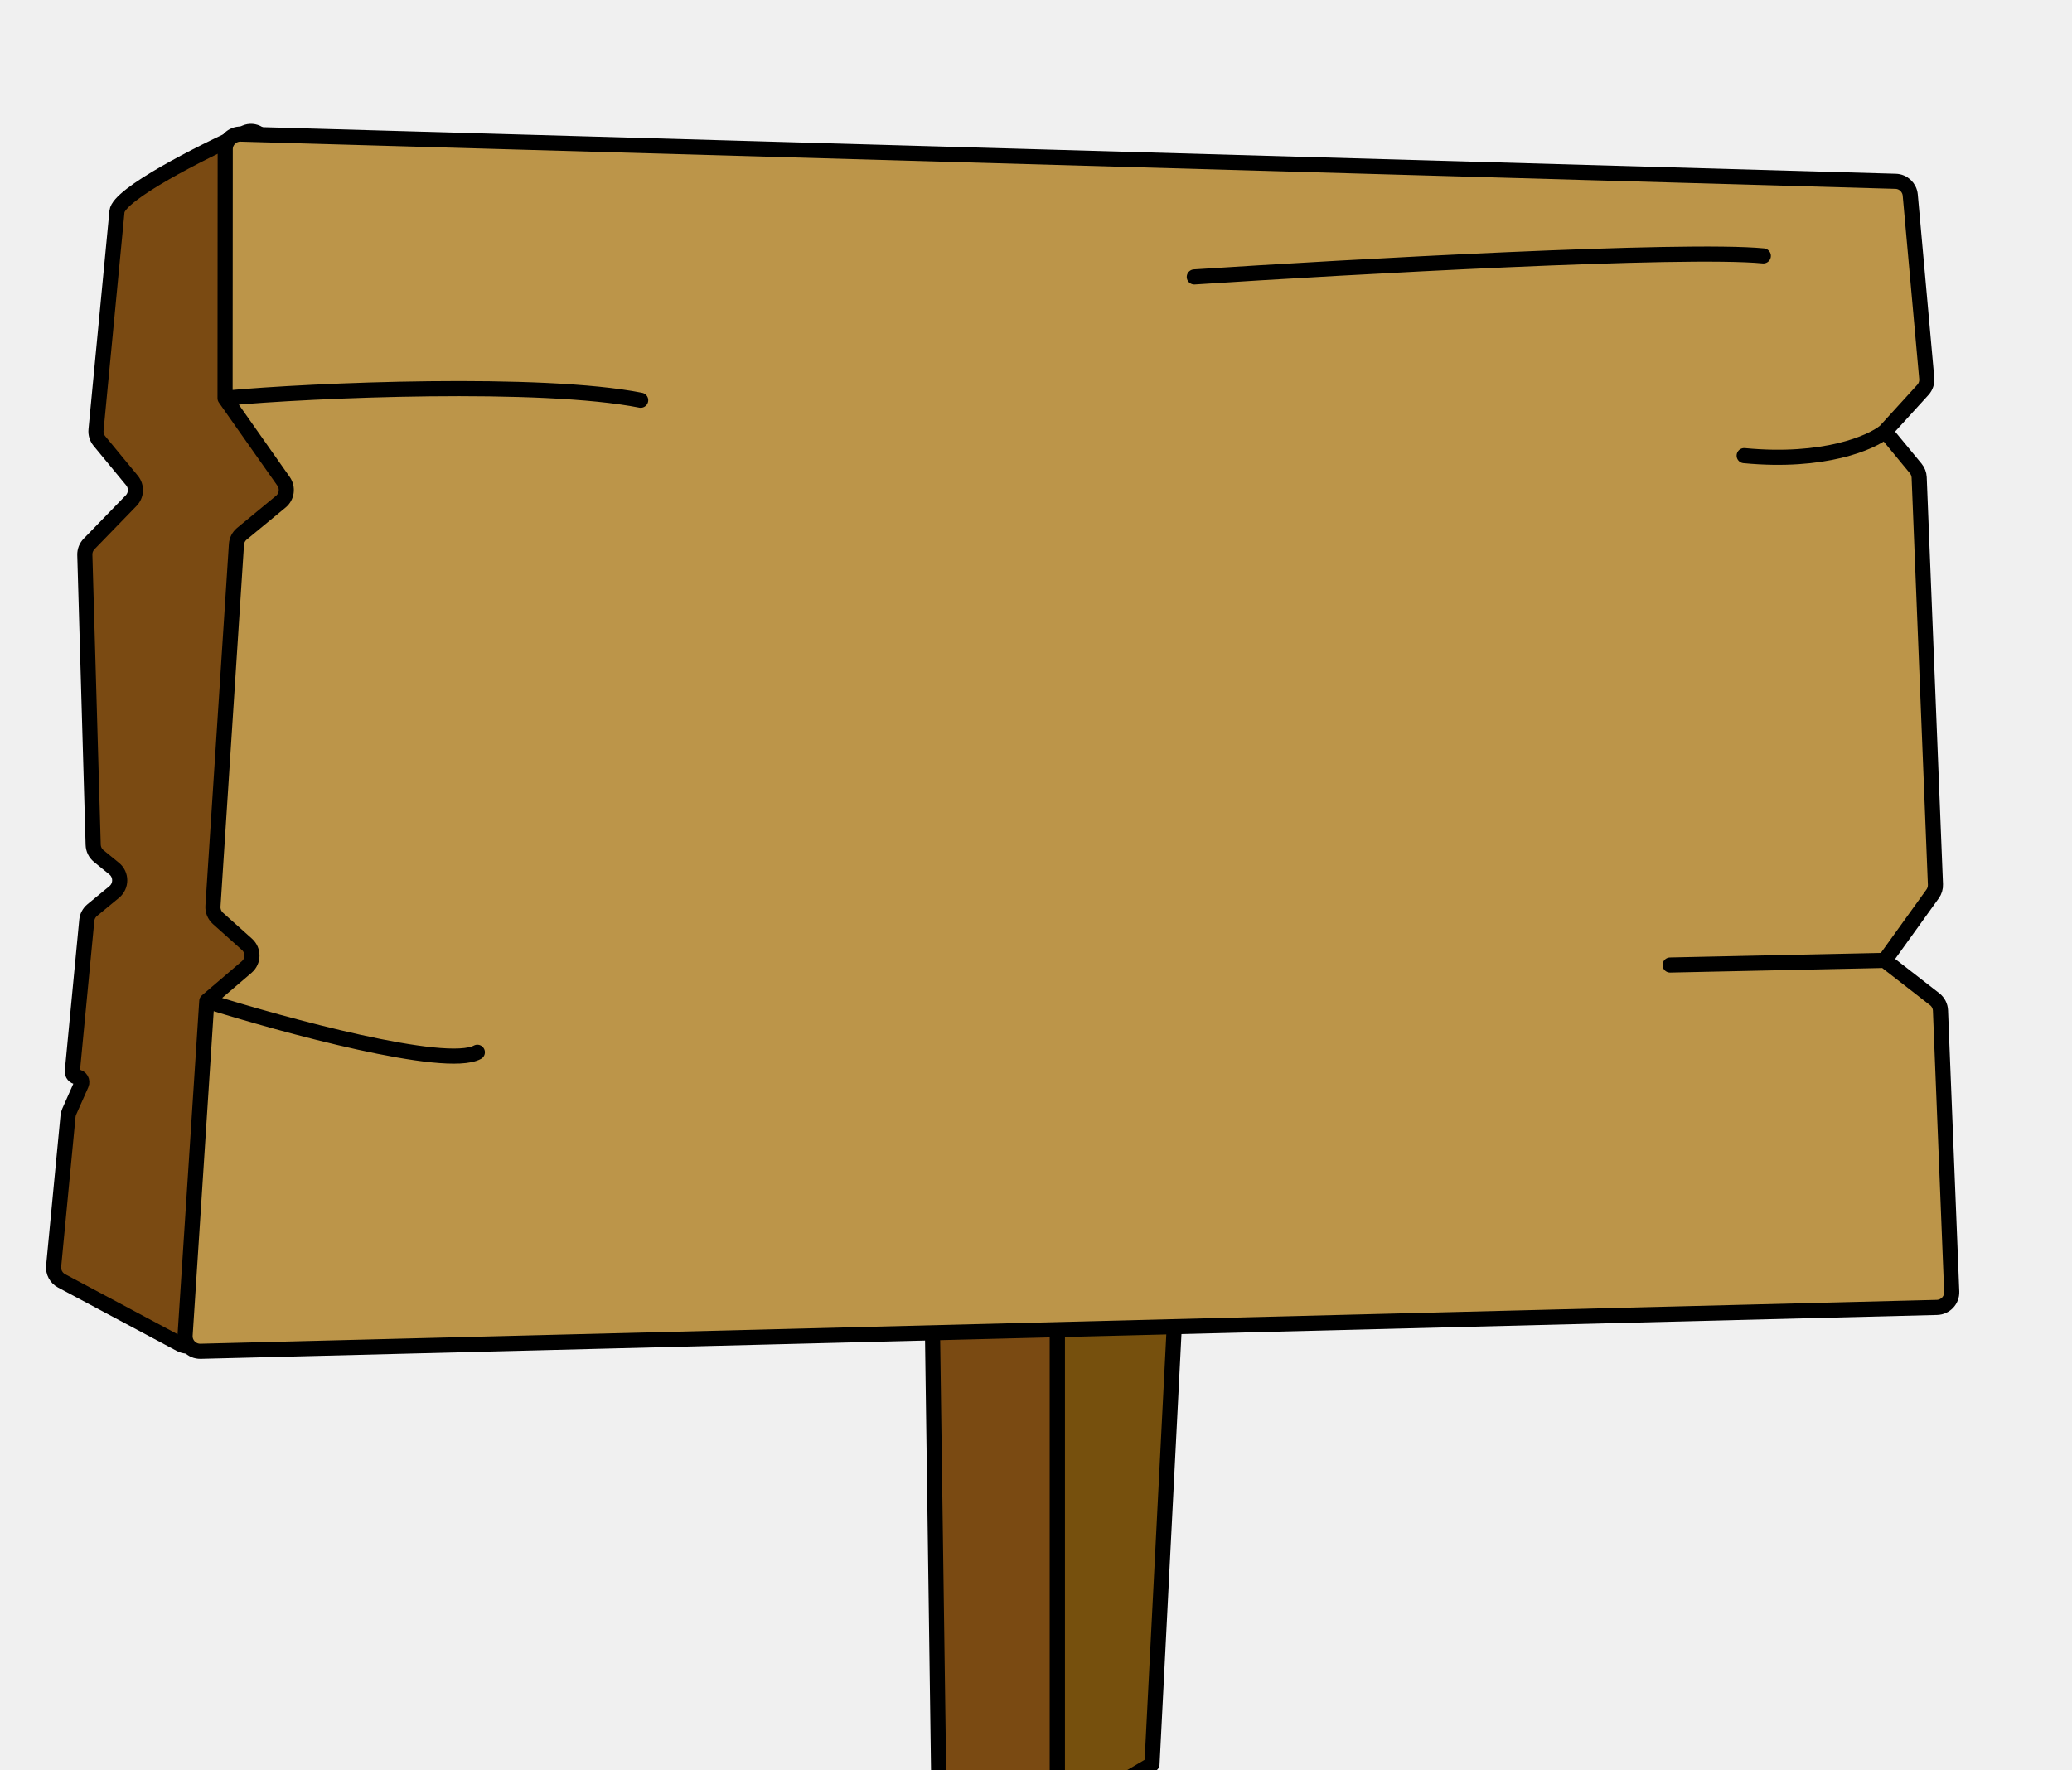
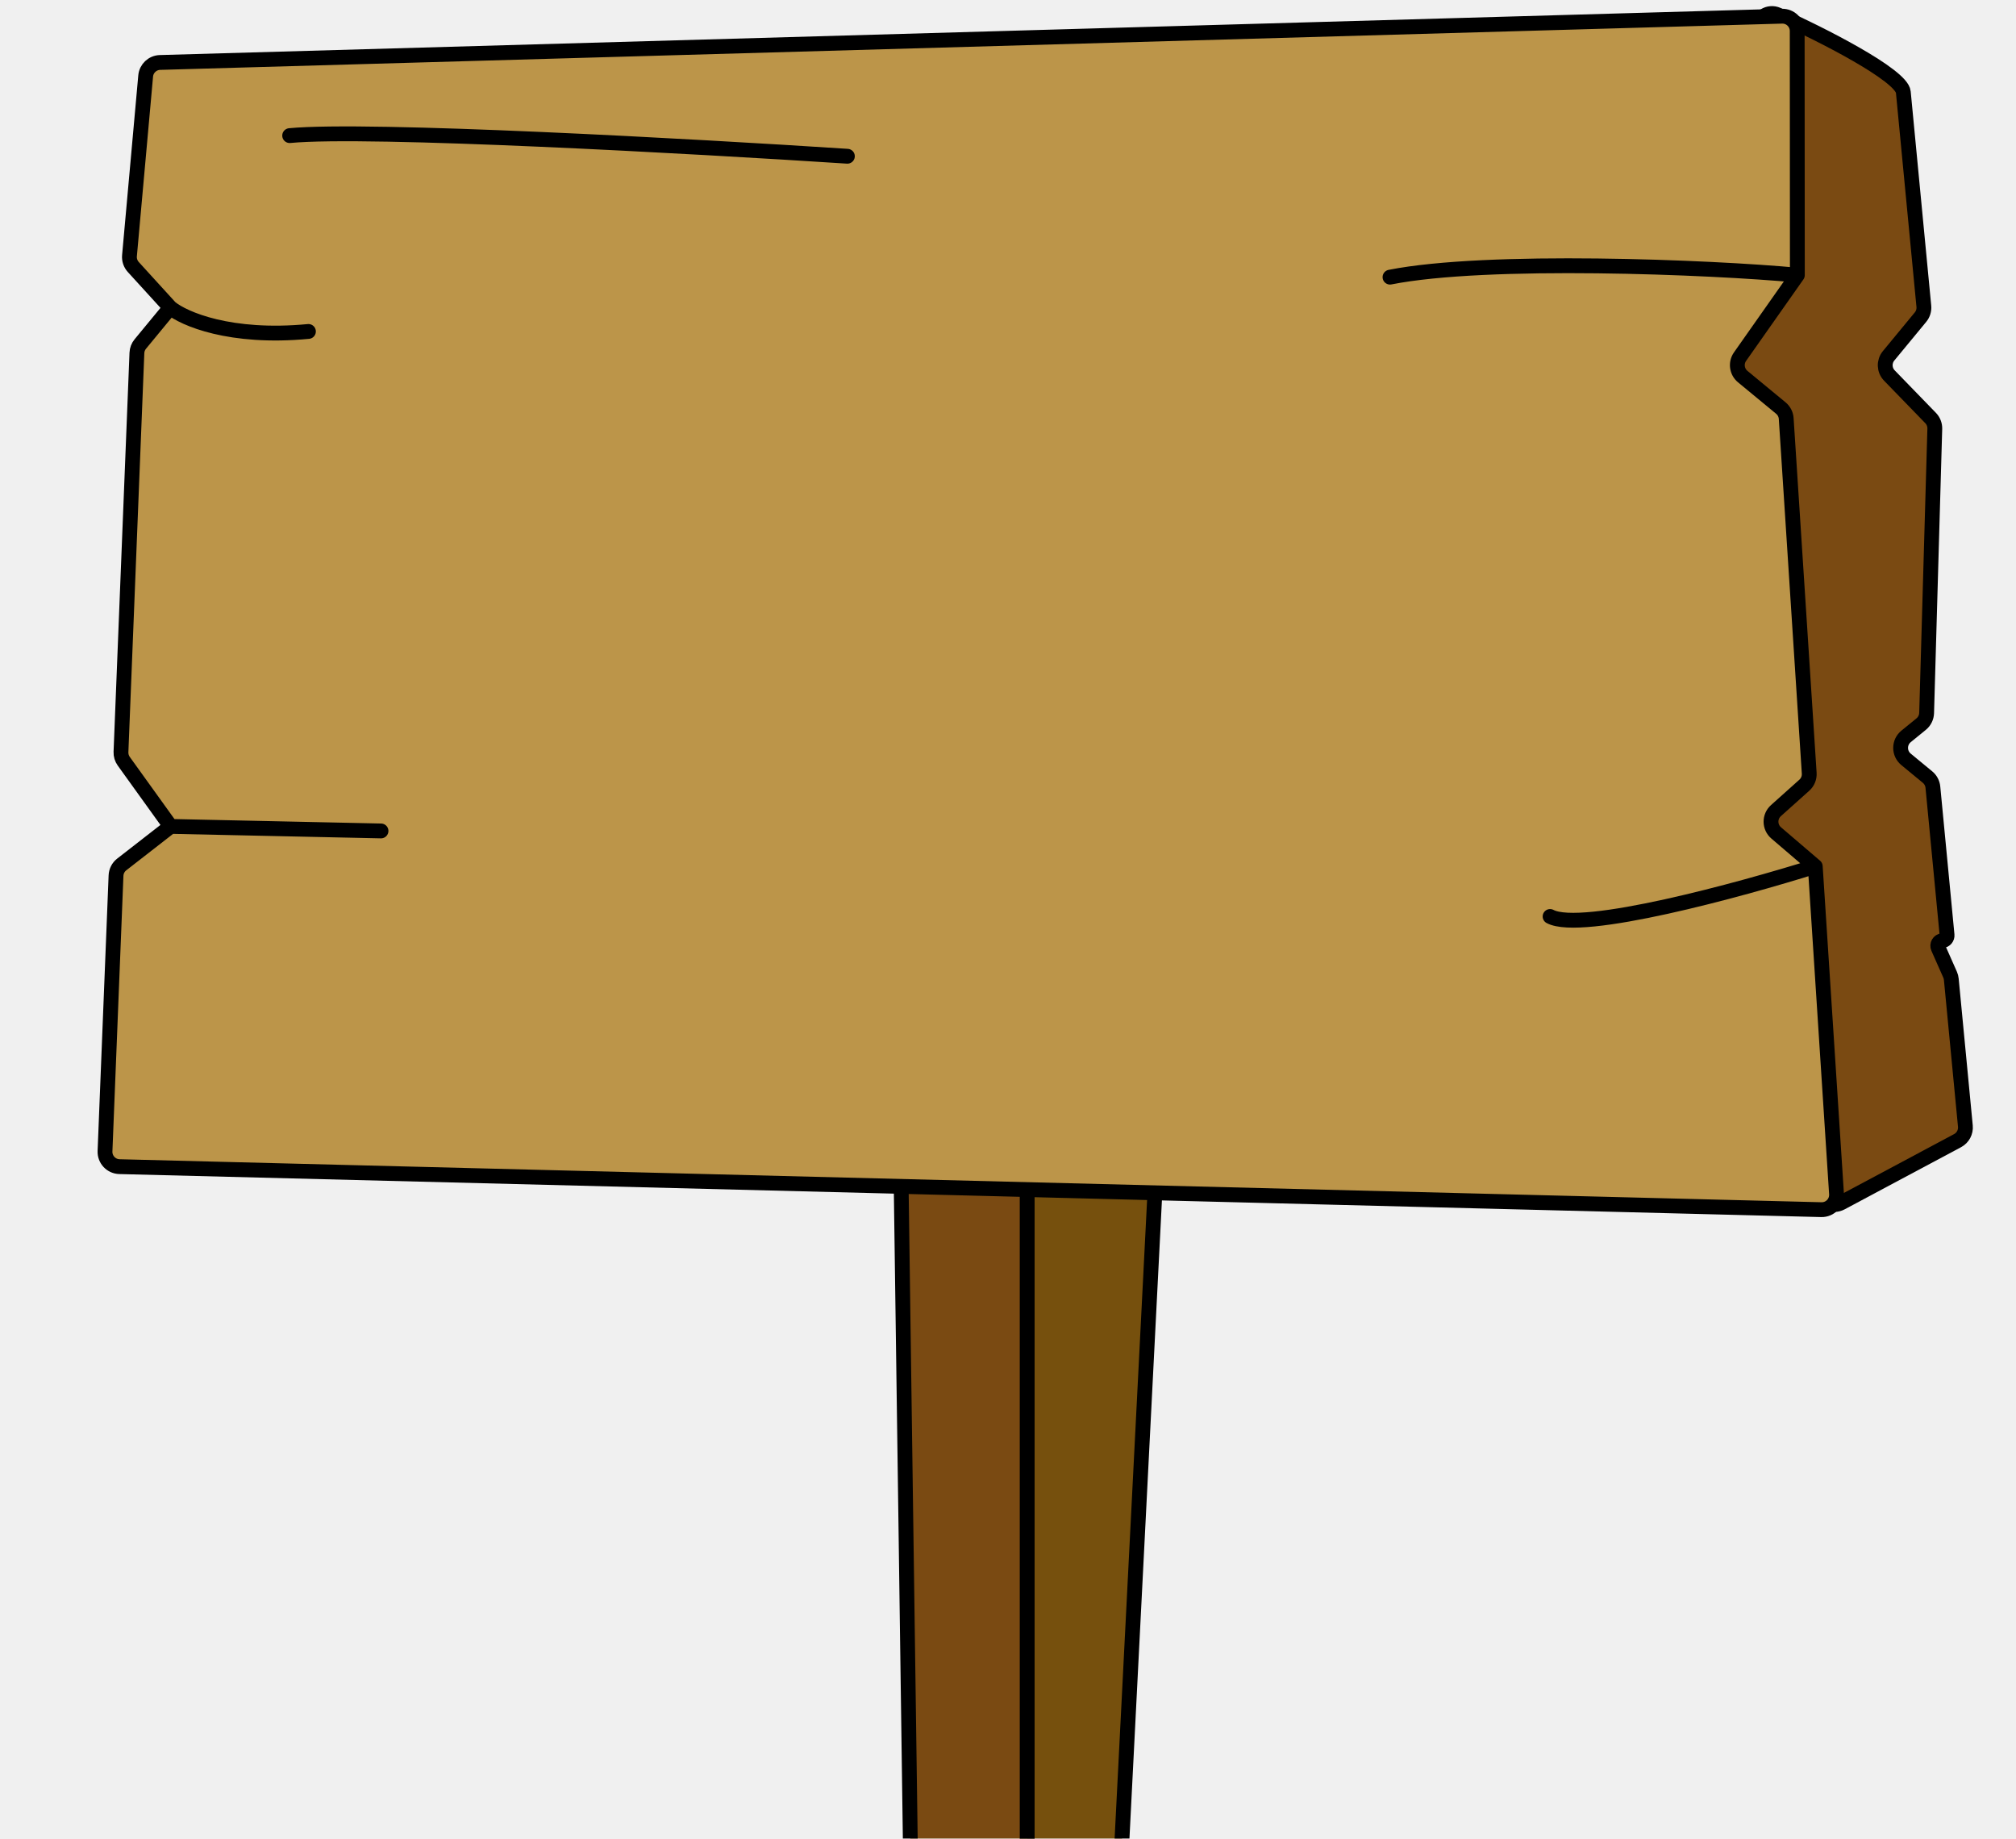
- <svg xmlns="http://www.w3.org/2000/svg" width="137" height="117" viewBox="0 0 137 117" fill="none">
-   <path d="M69.905 69.164L60.953 74.108L69.905 78.745L80.223 73.586L69.905 69.164Z" fill="#BC9549" stroke="black" stroke-linejoin="round" />
-   <path d="M76.17 116.672L69.905 120.357V42.189L80.223 37.03L76.17 116.672Z" fill="#76500D" stroke="black" stroke-linejoin="round" />
-   <path d="M62.079 118.407L69.905 120.357V42.189L60.953 37.552L62.079 118.407Z" fill="#7A4A12" stroke="black" stroke-linejoin="round" />
-   <path d="M7.734 13.985C7.843 12.851 13.229 10.091 16.209 8.772C16.822 8.5 17.498 8.926 17.548 9.594L21.45 61.767C21.459 61.892 21.445 62.017 21.408 62.136L13.351 88.311C13.166 88.911 12.479 89.195 11.924 88.898L4.072 84.706C3.715 84.516 3.509 84.13 3.547 83.729L4.497 73.822C4.507 73.715 4.535 73.61 4.578 73.512L5.38 71.704C5.476 71.487 5.332 71.24 5.096 71.217C4.905 71.199 4.765 71.029 4.783 70.838L5.739 60.864C5.764 60.6 5.894 60.357 6.098 60.188L7.552 58.989C8.039 58.587 8.036 57.841 7.547 57.443L6.529 56.613C6.304 56.43 6.17 56.157 6.161 55.867L5.609 36.696C5.602 36.426 5.703 36.165 5.891 35.971L8.672 33.106C9.027 32.74 9.05 32.166 8.725 31.773L6.573 29.164C6.404 28.959 6.324 28.697 6.349 28.433L7.734 13.985Z" fill="#7A4A12" stroke="black" stroke-linecap="round" stroke-linejoin="round" />
-   <path d="M125.337 11.989L15.92 8.868C15.357 8.852 14.892 9.304 14.892 9.867L14.881 26.333L18.748 31.829C19.048 32.257 18.969 32.844 18.566 33.176L15.995 35.297C15.782 35.473 15.652 35.728 15.634 36.004L14.081 59.926C14.061 60.232 14.183 60.531 14.412 60.736L16.326 62.448C16.777 62.852 16.769 63.56 16.309 63.953L13.673 66.207L12.239 88.298C12.201 88.884 12.675 89.377 13.263 89.362L128.073 86.462C128.631 86.447 129.069 85.98 129.047 85.422L128.304 66.828C128.292 66.534 128.151 66.26 127.919 66.079L124.62 63.514L127.783 59.117C127.914 58.936 127.98 58.716 127.971 58.493L126.895 31.575C126.886 31.357 126.806 31.148 126.667 30.979L124.642 28.525L127.139 25.785C127.328 25.578 127.421 25.301 127.396 25.022L126.305 12.899C126.259 12.394 125.844 12.003 125.337 11.989Z" fill="#BC9549" />
-   <path d="M124.642 28.525L127.139 25.785C127.328 25.578 127.421 25.301 127.396 25.022L126.305 12.899C126.259 12.394 125.844 12.003 125.337 11.989L15.92 8.868C15.357 8.852 14.892 9.304 14.892 9.867L14.881 26.333M124.642 28.525L126.667 30.979C126.806 31.148 126.886 31.357 126.895 31.575L127.971 58.493C127.98 58.716 127.914 58.936 127.783 59.117L124.62 63.514M124.642 28.525C123.738 29.271 120.607 30.637 115.324 30.131M14.881 26.333L18.748 31.829C19.048 32.257 18.969 32.844 18.566 33.176L15.995 35.297C15.782 35.473 15.652 35.728 15.634 36.004L14.081 59.926C14.061 60.232 14.183 60.531 14.412 60.736L16.326 62.448C16.777 62.852 16.769 63.56 16.309 63.953L13.673 66.207M14.881 26.333C20.765 25.787 35.82 25.175 42.361 26.468M124.62 63.514L127.919 66.079C128.151 66.26 128.292 66.534 128.304 66.828L129.047 85.422C129.069 85.98 128.631 86.447 128.073 86.462L13.263 89.362C12.675 89.377 12.201 88.884 12.239 88.298L13.673 66.207M124.62 63.514L110.428 63.819M13.673 66.207C18.758 67.805 29.454 70.719 31.562 69.588M78.967 18.314C89.306 17.639 111.307 16.416 116.59 16.922" stroke="black" stroke-linecap="round" stroke-linejoin="round" />
+ <svg xmlns="http://www.w3.org/2000/svg" width="136" height="124" viewBox="0 0 136 124" fill="none">
+   <g clip-path="url(#clip0_31185_628)">
+     <path d="M69.293 61.388L60.341 66.331L69.293 70.969L79.611 65.81L69.293 61.388Z" fill="#BC9549" stroke="black" stroke-linejoin="round" />
+     <path d="M75.558 126.642L69.293 130.327V52.159L79.611 47L75.558 126.642Z" fill="#76500D" stroke="black" stroke-linejoin="round" />
+     <path d="M61.468 128.377L69.293 130.327V52.159L60.341 47.522L61.468 128.377Z" fill="#7A4A12" stroke="black" stroke-linejoin="round" />
+     <path d="M128.398 6.209C128.289 5.074 122.902 2.315 119.923 0.995C119.31 0.724 118.633 1.149 118.583 1.818L114.682 53.991C114.673 54.115 114.687 54.241 114.724 54.36L122.781 80.534C122.966 81.135 123.653 81.418 124.208 81.122L132.06 76.93C132.416 76.74 132.623 76.354 132.585 75.952L131.635 66.046C131.625 65.939 131.597 65.834 131.554 65.736L130.752 63.927C130.656 63.711 130.8 63.463 131.036 63.441C131.227 63.422 131.367 63.253 131.349 63.062L130.393 53.088C130.367 52.824 130.238 52.581 130.034 52.412L128.58 51.213C128.093 50.811 128.096 50.065 128.585 49.666L129.603 48.837C129.828 48.654 129.962 48.381 129.971 48.09L130.522 28.92C130.53 28.65 130.429 28.389 130.241 28.195L127.46 25.329C127.105 24.963 127.082 24.39 127.406 23.997L129.559 21.388C129.728 21.183 129.808 20.92 129.783 20.656L128.398 6.209Z" fill="#7A4A12" stroke="black" stroke-linecap="round" stroke-linejoin="round" />
+     <path d="M10.794 4.213L120.211 1.092C120.774 1.076 121.239 1.528 121.24 2.091L121.25 18.557L117.384 24.053C117.083 24.48 117.162 25.067 117.565 25.4L120.136 27.521C120.349 27.696 120.48 27.952 120.498 28.227L122.05 52.149C122.07 52.456 121.948 52.755 121.719 52.959L119.806 54.672C119.355 55.075 119.363 55.784 119.823 56.177L122.458 58.431L123.892 80.521C123.93 81.108 123.456 81.601 122.869 81.586L8.058 78.685C7.5 78.671 7.062 78.203 7.084 77.645L7.827 59.052C7.839 58.758 7.98 58.483 8.213 58.303L11.511 55.737L8.348 51.341C8.218 51.16 8.152 50.94 8.161 50.717L9.236 23.799C9.245 23.581 9.325 23.371 9.464 23.203L11.489 20.748L8.992 18.009C8.803 17.802 8.71 17.525 8.735 17.246L9.827 5.123C9.872 4.618 10.288 4.227 10.794 4.213Z" fill="#BC9549" />
+     <path d="M11.489 20.748L8.992 18.009C8.803 17.802 8.71 17.525 8.735 17.246L9.827 5.123C9.872 4.618 10.288 4.227 10.794 4.213L120.211 1.092C120.774 1.076 121.239 1.528 121.24 2.091L121.25 18.557M11.489 20.748L9.464 23.203C9.325 23.371 9.245 23.581 9.236 23.799L8.161 50.717C8.152 50.94 8.218 51.16 8.348 51.341L11.511 55.737M11.489 20.748C12.394 21.495 15.524 22.861 20.807 22.355M121.25 18.557L117.384 24.053C117.083 24.48 117.162 25.067 117.565 25.4L120.136 27.521C120.349 27.696 120.48 27.952 120.498 28.227L122.05 52.149C122.07 52.456 121.948 52.755 121.719 52.959L119.806 54.672C119.355 55.075 119.363 55.784 119.823 56.177L122.458 58.431M121.25 18.557C115.366 18.01 100.311 17.398 93.77 18.692M11.511 55.737L8.213 58.303C7.98 58.483 7.839 58.758 7.827 59.052L7.084 77.645C7.062 78.203 7.5 78.671 8.058 78.685L122.869 81.586C123.456 81.601 123.93 81.108 123.892 80.521L122.458 58.431M11.511 55.737L25.703 56.043M122.458 58.431C117.373 60.029 106.677 62.943 104.569 61.812M57.165 10.538C46.825 9.863 24.824 8.64 19.541 9.146" stroke="black" stroke-linecap="round" stroke-linejoin="round" />
+   </g>
+   <defs>
+     <clipPath id="clip0_31185_628">
+       <rect width="136" height="124" fill="white" />
+     </clipPath>
+   </defs>
</svg>
